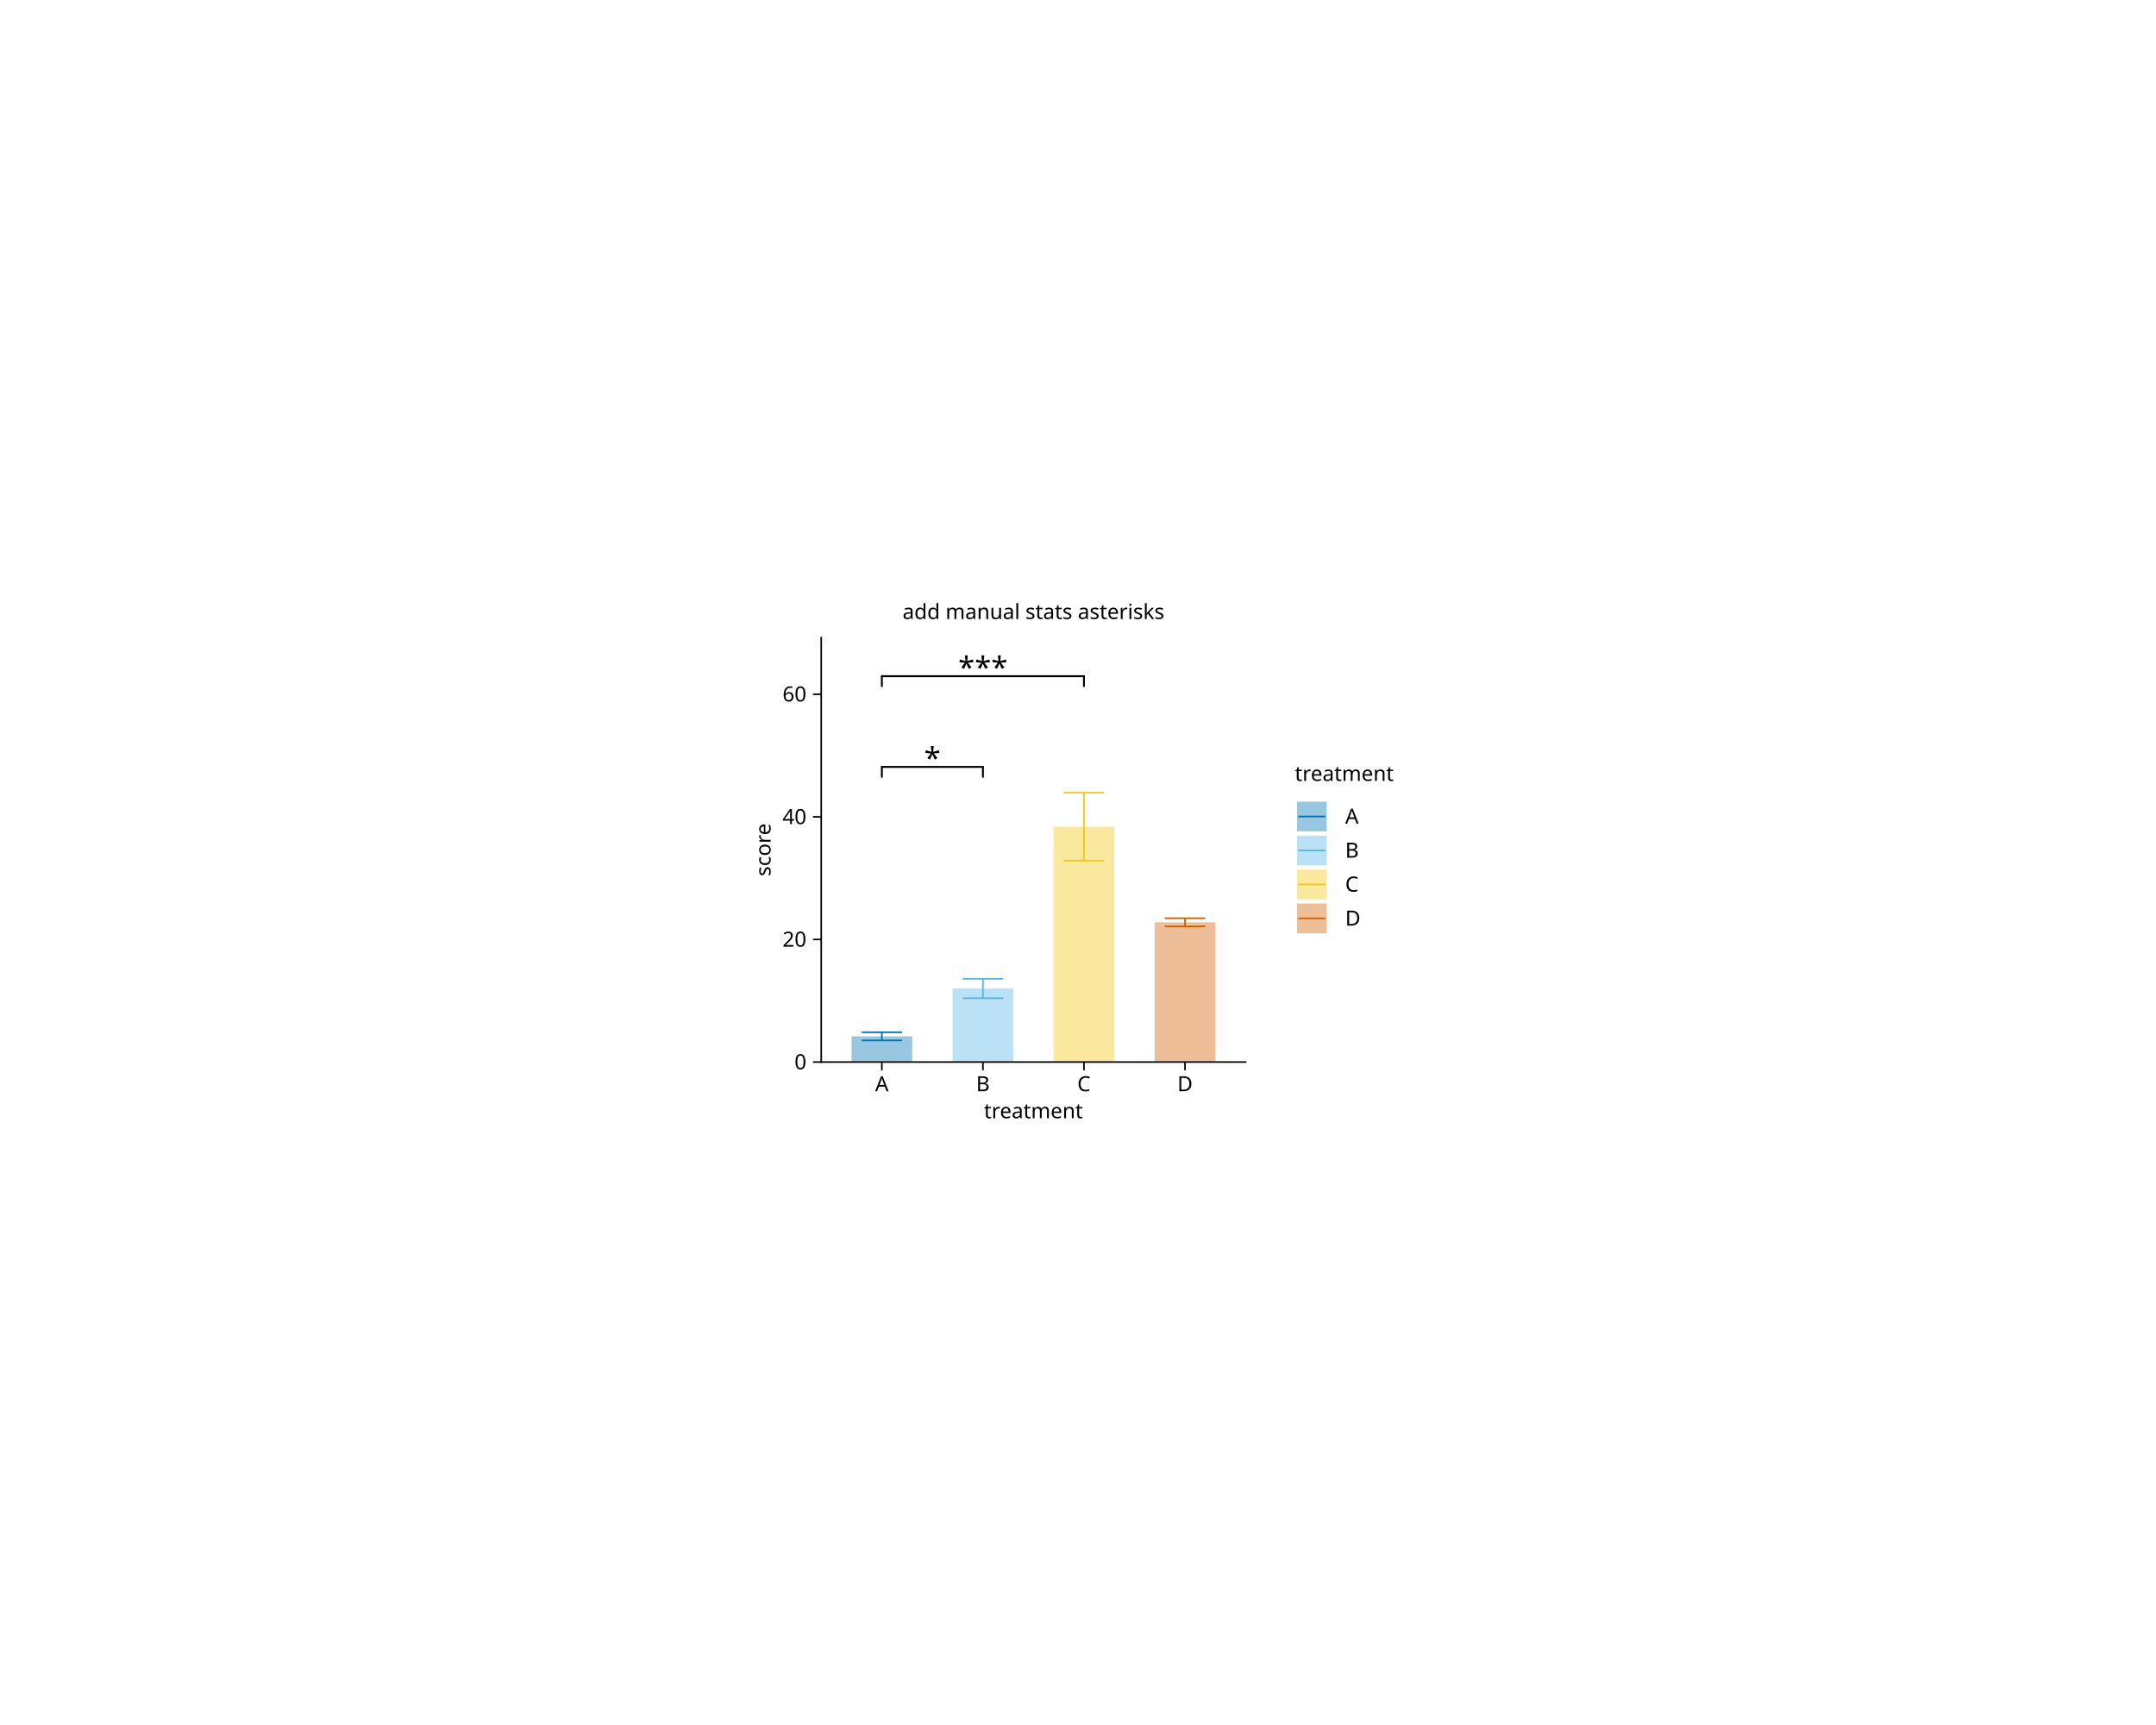
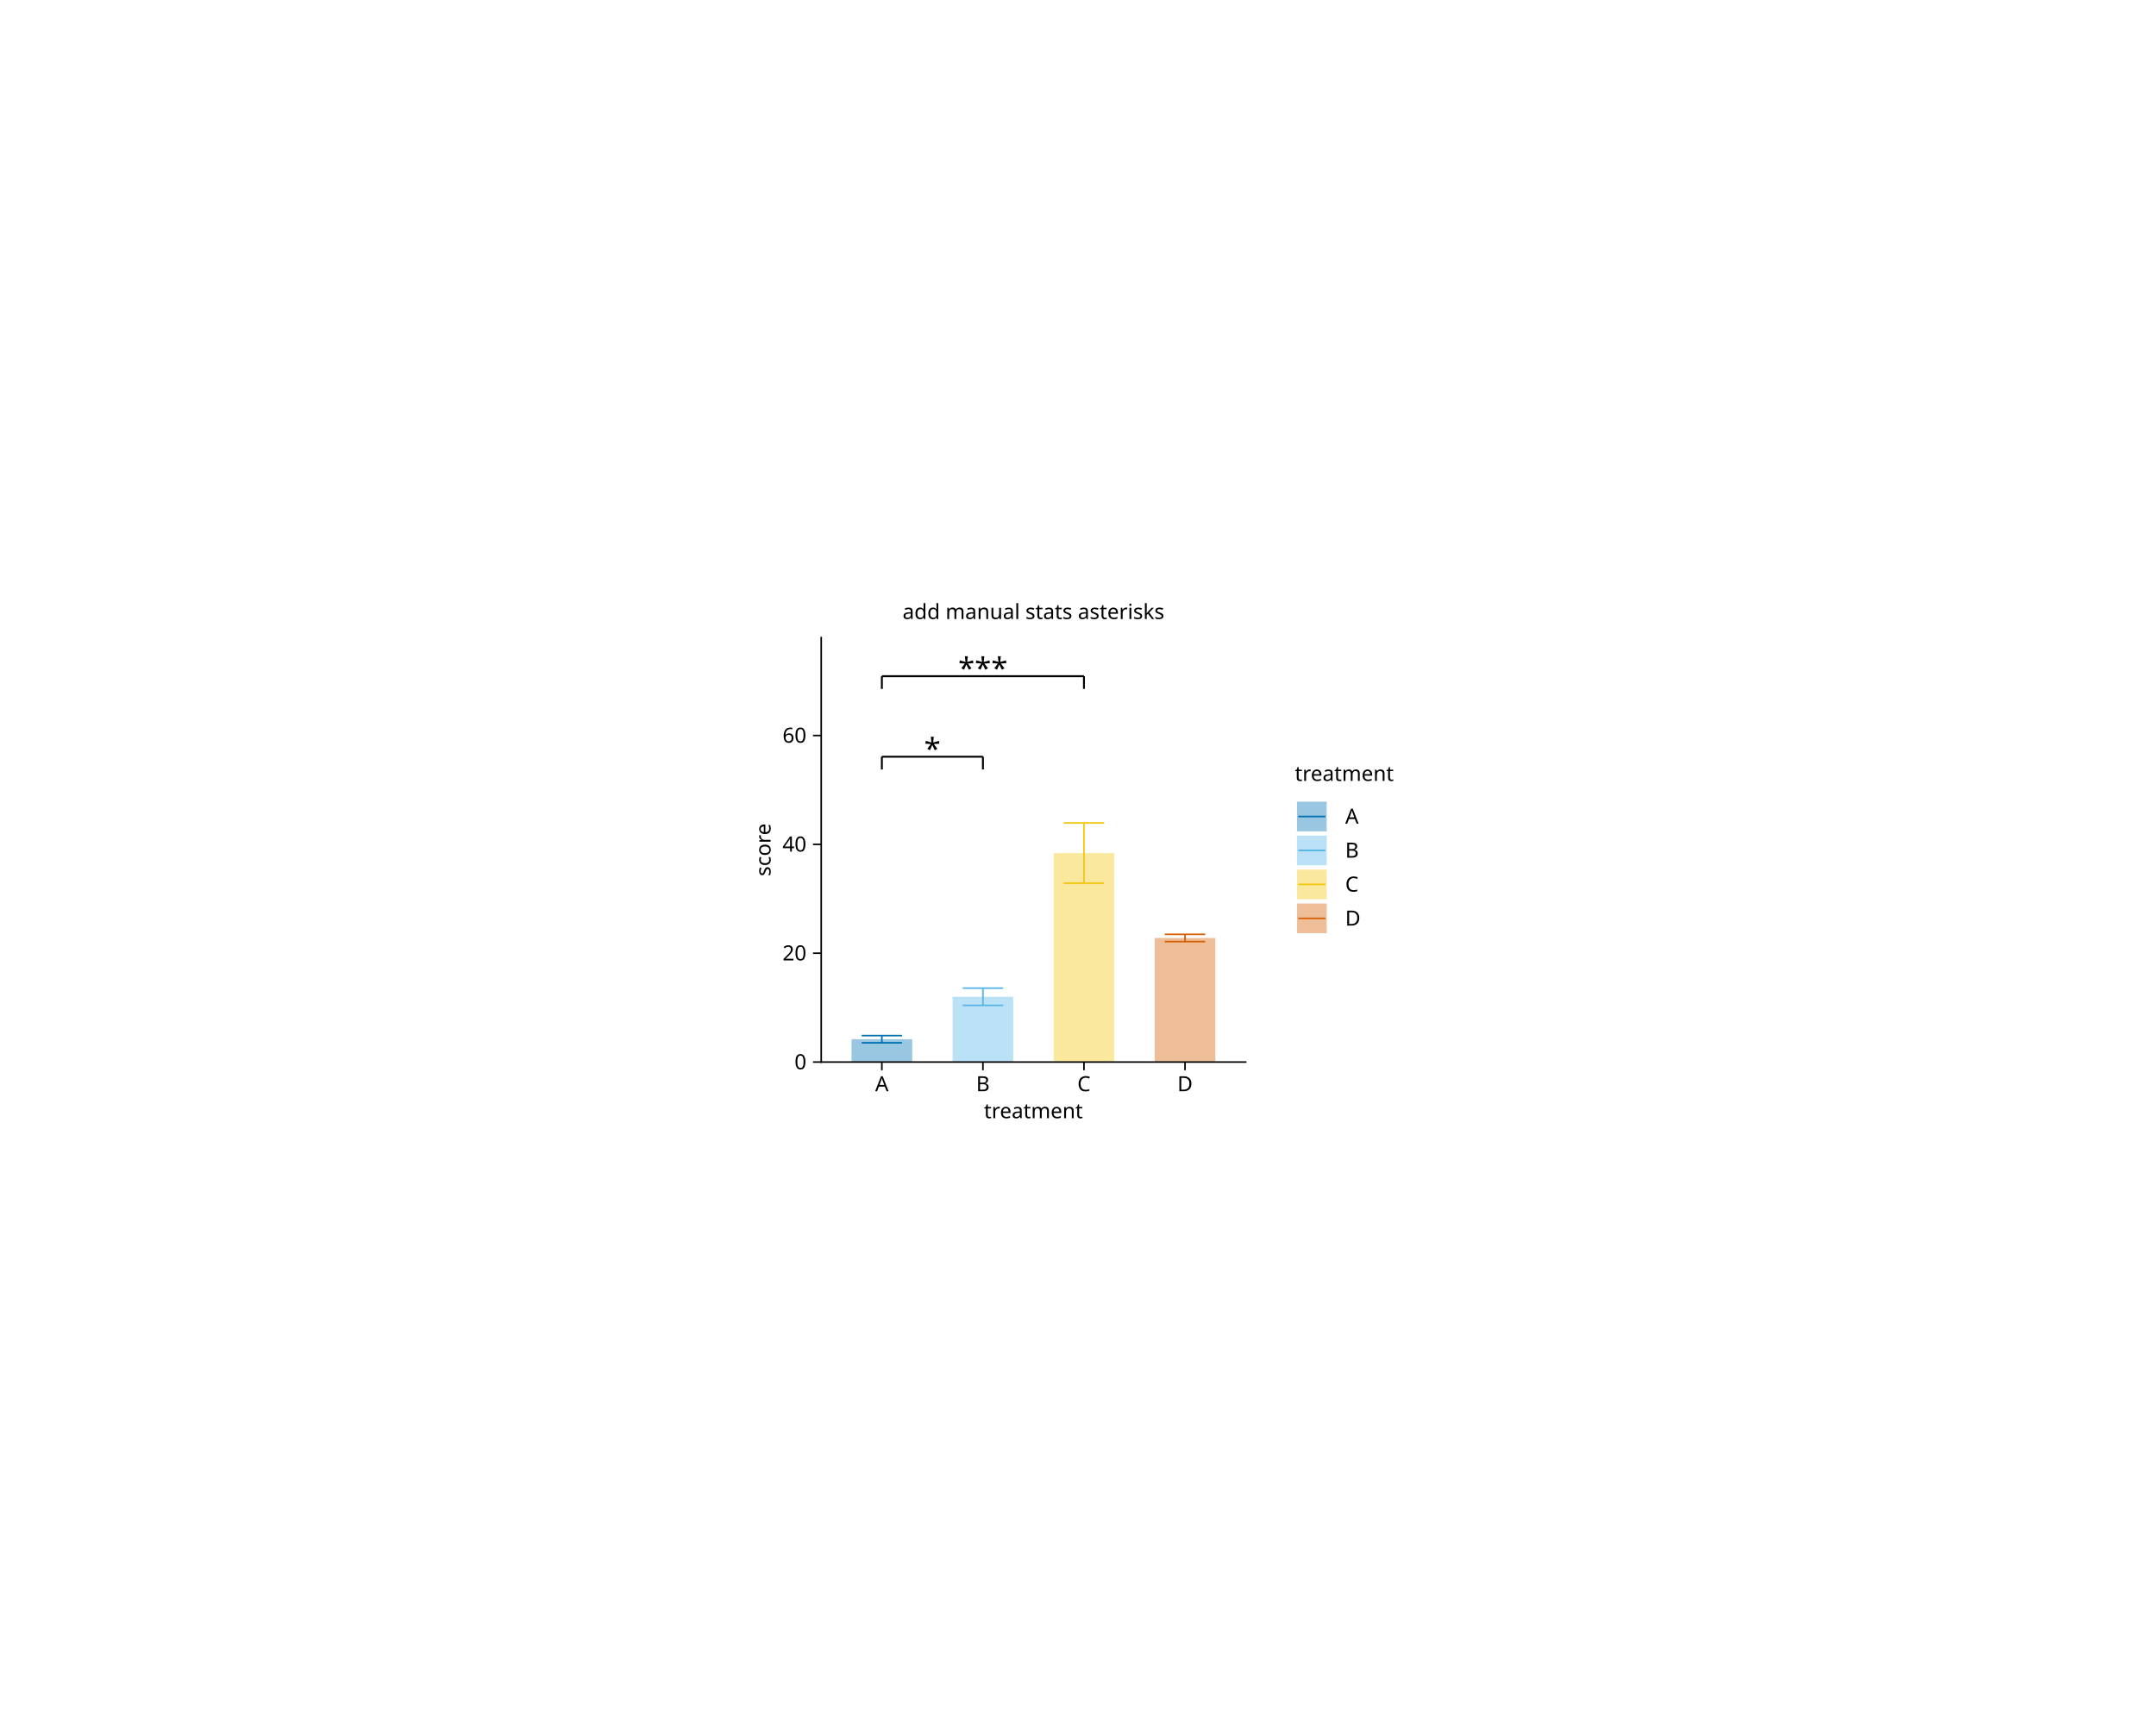
<svg xmlns="http://www.w3.org/2000/svg" class="svglite" data-engine-version="2.0" width="720.00pt" height="576.00pt" viewBox="0 0 720.00 576.00">
  <defs>
    <style type="text/css">
    .svglite line, .svglite polyline, .svglite polygon, .svglite path, .svglite rect, .svglite circle {
      fill: none;
      stroke: #000000;
      stroke-linecap: round;
      stroke-linejoin: round;
      stroke-miterlimit: 10.00;
    }
  </style>
  </defs>
  <rect width="100%" height="100%" style="stroke: none; fill: #FFFFFF;" />
  <defs>
    <clipPath id="cpMC4wMHw3MjAuMDB8MC4wMHw1NzYuMDA=">
      <rect x="0.00" y="0.00" width="720.00" height="576.00" />
    </clipPath>
  </defs>
  <g clip-path="url(#cpMC4wMHw3MjAuMDB8MC4wMHw1NzYuMDA=)">
</g>
  <defs>
    <clipPath id="cpMjQ3LjA1fDQ3Mi45NXwxOTUuNjd8MzgwLjMz">
      <rect x="247.05" y="195.67" width="225.91" height="184.65" />
    </clipPath>
  </defs>
  <g clip-path="url(#cpMjQ3LjA1fDQ3Mi45NXwxOTUuNjd8MzgwLjMz)">
    <rect x="247.05" y="195.67" width="225.91" height="184.65" style="stroke-width: 1.07; stroke: none; fill: #FFFFFF;" />
  </g>
  <g clip-path="url(#cpMC4wMHw3MjAuMDB8MC4wMHw1NzYuMDA=)">
</g>
  <defs>
    <clipPath id="cpMjc0LjI1fDQxNS45OXwyMTIuOTB8MzU0LjYz">
      <rect x="274.25" y="212.90" width="141.73" height="141.73" />
    </clipPath>
  </defs>
  <g clip-path="url(#cpMjc0LjI1fDQxNS45OXwyMTIuOTB8MzU0LjYz)">
    <rect x="274.25" y="212.90" width="141.73" height="141.73" style="stroke-width: 1.07; stroke: none; fill: #FFFFFF;" />
-     <rect x="284.38" y="346.04" width="20.25" height="8.60" style="stroke-width: 1.07; stroke: none; stroke-linecap: butt; stroke-linejoin: miter; fill: #0072B2; fill-opacity: 0.40;" />
-     <rect x="318.12" y="330.07" width="20.25" height="24.56" style="stroke-width: 1.07; stroke: none; stroke-linecap: butt; stroke-linejoin: miter; fill: #56B4E9; fill-opacity: 0.40;" />
-     <rect x="351.87" y="276.04" width="20.25" height="78.60" style="stroke-width: 1.07; stroke: none; stroke-linecap: butt; stroke-linejoin: miter; fill: #F5C710; fill-opacity: 0.40;" />
-     <rect x="385.61" y="307.97" width="20.25" height="46.67" style="stroke-width: 1.07; stroke: none; stroke-linecap: butt; stroke-linejoin: miter; fill: #D55E00; fill-opacity: 0.40;" />
-     <polyline points="287.75,344.68 301.25,344.68 " style="stroke-width: 0.53; stroke: #0072B2; stroke-linecap: butt;" />
-     <polyline points="294.50,344.68 294.50,347.40 " style="stroke-width: 0.53; stroke: #0072B2; stroke-linecap: butt;" />
-     <polyline points="287.75,347.40 301.25,347.40 " style="stroke-width: 0.53; stroke: #0072B2; stroke-linecap: butt;" />
-     <polyline points="321.50,326.84 335.00,326.84 " style="stroke-width: 0.53; stroke: #56B4E9; stroke-linecap: butt;" />
-     <polyline points="328.25,326.84 328.25,333.31 " style="stroke-width: 0.53; stroke: #56B4E9; stroke-linecap: butt;" />
-     <polyline points="321.50,333.31 335.00,333.31 " style="stroke-width: 0.53; stroke: #56B4E9; stroke-linecap: butt;" />
-     <polyline points="355.24,264.70 368.74,264.70 " style="stroke-width: 0.53; stroke: #F5C710; stroke-linecap: butt;" />
-     <polyline points="361.99,264.70 361.99,287.37 " style="stroke-width: 0.53; stroke: #F5C710; stroke-linecap: butt;" />
-     <polyline points="355.24,287.37 368.74,287.37 " style="stroke-width: 0.53; stroke: #F5C710; stroke-linecap: butt;" />
-     <polyline points="388.99,306.61 402.49,306.61 " style="stroke-width: 0.53; stroke: #D55E00; stroke-linecap: butt;" />
-     <polyline points="395.74,306.61 395.74,309.33 " style="stroke-width: 0.53; stroke: #D55E00; stroke-linecap: butt;" />
-     <polyline points="388.99,309.33 402.49,309.33 " style="stroke-width: 0.53; stroke: #D55E00; stroke-linecap: butt;" />
-     <text x="311.37" y="256.73" text-anchor="middle" style="font-size: 10.00px; font-family: sans;" textLength="3.89px" lengthAdjust="spacingAndGlyphs">*</text>
-     <line x1="294.50" y1="259.40" x2="294.50" y2="256.08" style="stroke-width: 0.64;" />
-     <line x1="294.50" y1="256.08" x2="328.25" y2="256.08" style="stroke-width: 0.64;" />
-     <line x1="328.25" y1="256.08" x2="328.25" y2="259.40" style="stroke-width: 0.64;" />
-     <text x="328.25" y="226.43" text-anchor="middle" style="font-size: 10.00px; font-family: sans;" textLength="11.68px" lengthAdjust="spacingAndGlyphs">***</text>
-     <line x1="294.50" y1="229.10" x2="294.50" y2="225.79" style="stroke-width: 0.64;" />
-     <line x1="294.50" y1="225.79" x2="361.99" y2="225.79" style="stroke-width: 0.64;" />
-     <line x1="361.99" y1="225.79" x2="361.99" y2="229.10" style="stroke-width: 0.64;" />
+     <rect x="284.38" y="347.00" width="20.25" height="7.63" style="stroke-width: 1.07; stroke: none; stroke-linecap: butt; stroke-linejoin: miter; fill: #0072B2; fill-opacity: 0.40;" />
+     <rect x="318.12" y="332.83" width="20.25" height="21.81" style="stroke-width: 1.07; stroke: none; stroke-linecap: butt; stroke-linejoin: miter; fill: #56B4E9; fill-opacity: 0.40;" />
+     <rect x="351.87" y="284.85" width="20.25" height="69.78" style="stroke-width: 1.07; stroke: none; stroke-linecap: butt; stroke-linejoin: miter; fill: #F5C710; fill-opacity: 0.40;" />
+     <rect x="385.61" y="313.20" width="20.25" height="41.43" style="stroke-width: 1.07; stroke: none; stroke-linecap: butt; stroke-linejoin: miter; fill: #D55E00; fill-opacity: 0.40;" />
+     <polyline points="287.75,345.80 301.25,345.80 " style="stroke-width: 0.53; stroke: #0072B2; stroke-linecap: butt;" />
+     <polyline points="294.50,345.80 294.50,348.21 " style="stroke-width: 0.53; stroke: #0072B2; stroke-linecap: butt;" />
+     <polyline points="287.75,348.21 301.25,348.21 " style="stroke-width: 0.53; stroke: #0072B2; stroke-linecap: butt;" />
+     <polyline points="321.50,329.95 335.00,329.95 " style="stroke-width: 0.53; stroke: #56B4E9; stroke-linecap: butt;" />
+     <polyline points="328.25,329.95 328.25,335.70 " style="stroke-width: 0.53; stroke: #56B4E9; stroke-linecap: butt;" />
+     <polyline points="321.50,335.70 335.00,335.70 " style="stroke-width: 0.53; stroke: #56B4E9; stroke-linecap: butt;" />
+     <polyline points="355.24,274.79 368.74,274.79 " style="stroke-width: 0.53; stroke: #F5C710; stroke-linecap: butt;" />
+     <polyline points="361.99,274.79 361.99,294.91 " style="stroke-width: 0.53; stroke: #F5C710; stroke-linecap: butt;" />
+     <polyline points="355.24,294.91 368.74,294.91 " style="stroke-width: 0.53; stroke: #F5C710; stroke-linecap: butt;" />
+     <polyline points="388.99,311.99 402.49,311.99 " style="stroke-width: 0.53; stroke: #D55E00; stroke-linecap: butt;" />
+     <polyline points="395.74,311.99 395.74,314.41 " style="stroke-width: 0.53; stroke: #D55E00; stroke-linecap: butt;" />
+     <polyline points="388.99,314.41 402.49,314.41 " style="stroke-width: 0.53; stroke: #D55E00; stroke-linecap: butt;" />
+     <line x1="294.50" y1="252.68" x2="328.25" y2="252.68" style="stroke-width: 0.64; stroke-linecap: butt;" />
+     <line x1="294.50" y1="225.79" x2="361.99" y2="225.79" style="stroke-width: 0.64; stroke-linecap: butt;" />
+     <line x1="294.50" y1="252.68" x2="294.50" y2="256.94" style="stroke-width: 0.64; stroke-linecap: butt;" />
+     <line x1="294.50" y1="225.79" x2="294.50" y2="230.04" style="stroke-width: 0.64; stroke-linecap: butt;" />
+     <line x1="328.25" y1="252.68" x2="328.25" y2="256.94" style="stroke-width: 0.64; stroke-linecap: butt;" />
+     <line x1="361.99" y1="225.79" x2="361.99" y2="230.04" style="stroke-width: 0.64; stroke-linecap: butt;" />
+     <text x="311.37" y="253.61" text-anchor="middle" style="font-size: 10.00px; font-family: sans;" textLength="3.89px" lengthAdjust="spacingAndGlyphs">*</text>
+     <text x="328.25" y="226.72" text-anchor="middle" style="font-size: 10.00px; font-family: sans;" textLength="11.68px" lengthAdjust="spacingAndGlyphs">***</text>
  </g>
  <g clip-path="url(#cpMC4wMHw3MjAuMDB8MC4wMHw1NzYuMDA=)">
    <polyline points="274.25,354.63 274.25,212.90 " style="stroke-width: 0.53; stroke-linecap: square;" />
    <text x="269.32" y="357.04" text-anchor="end" style="font-size: 7.00px; font-family: sans;" textLength="3.89px" lengthAdjust="spacingAndGlyphs">0</text>
-     <text x="269.32" y="316.11" text-anchor="end" style="font-size: 7.00px; font-family: sans;" textLength="7.79px" lengthAdjust="spacingAndGlyphs">20</text>
-     <text x="269.32" y="275.17" text-anchor="end" style="font-size: 7.00px; font-family: sans;" textLength="7.79px" lengthAdjust="spacingAndGlyphs">40</text>
-     <text x="269.32" y="234.23" text-anchor="end" style="font-size: 7.00px; font-family: sans;" textLength="7.79px" lengthAdjust="spacingAndGlyphs">60</text>
+     <text x="269.32" y="320.70" text-anchor="end" style="font-size: 7.00px; font-family: sans;" textLength="7.79px" lengthAdjust="spacingAndGlyphs">20</text>
+     <text x="269.32" y="284.35" text-anchor="end" style="font-size: 7.00px; font-family: sans;" textLength="7.79px" lengthAdjust="spacingAndGlyphs">40</text>
+     <text x="269.32" y="248.00" text-anchor="end" style="font-size: 7.00px; font-family: sans;" textLength="7.79px" lengthAdjust="spacingAndGlyphs">60</text>
    <polyline points="271.51,354.63 274.25,354.63 " style="stroke-width: 0.53; stroke-linecap: butt;" />
-     <polyline points="271.51,313.70 274.25,313.70 " style="stroke-width: 0.53; stroke-linecap: butt;" />
-     <polyline points="271.51,272.76 274.25,272.76 " style="stroke-width: 0.53; stroke-linecap: butt;" />
-     <polyline points="271.51,231.83 274.25,231.83 " style="stroke-width: 0.53; stroke-linecap: butt;" />
+     <polyline points="271.51,318.29 274.25,318.29 " style="stroke-width: 0.53; stroke-linecap: butt;" />
+     <polyline points="271.51,281.94 274.25,281.94 " style="stroke-width: 0.53; stroke-linecap: butt;" />
+     <polyline points="271.51,245.60 274.25,245.60 " style="stroke-width: 0.53; stroke-linecap: butt;" />
    <polyline points="274.25,354.63 415.99,354.63 " style="stroke-width: 0.53; stroke-linecap: square;" />
    <polyline points="294.50,357.37 294.50,354.63 " style="stroke-width: 0.53; stroke-linecap: butt;" />
    <polyline points="328.25,357.37 328.25,354.63 " style="stroke-width: 0.53; stroke-linecap: butt;" />
    <polyline points="361.99,357.37 361.99,354.63 " style="stroke-width: 0.53; stroke-linecap: butt;" />
    <polyline points="395.74,357.37 395.74,354.63 " style="stroke-width: 0.53; stroke-linecap: butt;" />
    <text x="294.50" y="364.38" text-anchor="middle" style="font-size: 7.00px; font-family: sans;" textLength="4.67px" lengthAdjust="spacingAndGlyphs">A</text>
    <text x="328.25" y="364.38" text-anchor="middle" style="font-size: 7.00px; font-family: sans;" textLength="4.67px" lengthAdjust="spacingAndGlyphs">B</text>
    <text x="361.99" y="364.38" text-anchor="middle" style="font-size: 7.00px; font-family: sans;" textLength="5.06px" lengthAdjust="spacingAndGlyphs">C</text>
    <text x="395.74" y="364.38" text-anchor="middle" style="font-size: 7.00px; font-family: sans;" textLength="5.06px" lengthAdjust="spacingAndGlyphs">D</text>
    <text x="345.12" y="373.39" text-anchor="middle" style="font-size: 7.00px; font-family: sans;" textLength="29.57px" lengthAdjust="spacingAndGlyphs">treatment</text>
    <text transform="translate(257.34,283.77) rotate(-90)" text-anchor="middle" style="font-size: 7.00px; font-family: sans;" textLength="17.12px" lengthAdjust="spacingAndGlyphs">score</text>
    <rect x="426.94" y="249.74" width="40.53" height="68.06" style="stroke-width: 1.07; stroke: none; fill: #FFFFFF;" />
    <text x="432.42" y="260.76" style="font-size: 7.00px; font-family: sans;" textLength="29.57px" lengthAdjust="spacingAndGlyphs">treatment</text>
    <rect x="432.42" y="266.97" width="11.34" height="11.34" style="stroke-width: 1.07; stroke: none; fill: #FFFFFF;" />
    <rect x="433.13" y="267.68" width="9.92" height="9.92" style="stroke-width: 1.07; stroke: none; stroke-linecap: butt; stroke-linejoin: miter; fill: #0072B2; fill-opacity: 0.40;" />
    <line x1="433.56" y1="272.64" x2="442.63" y2="272.64" style="stroke-width: 0.53; stroke: #0072B2; stroke-linecap: butt;" />
    <rect x="432.42" y="278.31" width="11.34" height="11.34" style="stroke-width: 1.07; stroke: none; fill: #FFFFFF;" />
    <rect x="433.13" y="279.01" width="9.92" height="9.92" style="stroke-width: 1.07; stroke: none; stroke-linecap: butt; stroke-linejoin: miter; fill: #56B4E9; fill-opacity: 0.40;" />
    <line x1="433.56" y1="283.97" x2="442.63" y2="283.97" style="stroke-width: 0.53; stroke: #56B4E9; stroke-linecap: butt;" />
    <rect x="432.42" y="289.64" width="11.34" height="11.34" style="stroke-width: 1.07; stroke: none; fill: #FFFFFF;" />
    <rect x="433.13" y="290.35" width="9.92" height="9.92" style="stroke-width: 1.07; stroke: none; stroke-linecap: butt; stroke-linejoin: miter; fill: #F5C710; fill-opacity: 0.40;" />
    <line x1="433.56" y1="295.31" x2="442.63" y2="295.31" style="stroke-width: 0.53; stroke: #F5C710; stroke-linecap: butt;" />
    <rect x="432.42" y="300.98" width="11.34" height="11.34" style="stroke-width: 1.07; stroke: none; fill: #FFFFFF;" />
    <rect x="433.13" y="301.69" width="9.92" height="9.92" style="stroke-width: 1.07; stroke: none; stroke-linecap: butt; stroke-linejoin: miter; fill: #D55E00; fill-opacity: 0.40;" />
    <line x1="433.56" y1="306.65" x2="442.63" y2="306.65" style="stroke-width: 0.53; stroke: #D55E00; stroke-linecap: butt;" />
    <text x="449.24" y="275.04" style="font-size: 7.00px; font-family: sans;" textLength="4.67px" lengthAdjust="spacingAndGlyphs">A</text>
    <text x="449.24" y="286.38" style="font-size: 7.00px; font-family: sans;" textLength="4.67px" lengthAdjust="spacingAndGlyphs">B</text>
    <text x="449.24" y="297.72" style="font-size: 7.00px; font-family: sans;" textLength="5.06px" lengthAdjust="spacingAndGlyphs">C</text>
    <text x="449.24" y="309.06" style="font-size: 7.00px; font-family: sans;" textLength="5.06px" lengthAdjust="spacingAndGlyphs">D</text>
    <text x="345.12" y="206.70" text-anchor="middle" style="font-size: 7.00px; font-family: sans;" textLength="82.89px" lengthAdjust="spacingAndGlyphs">add manual stats asterisks</text>
  </g>
</svg>
